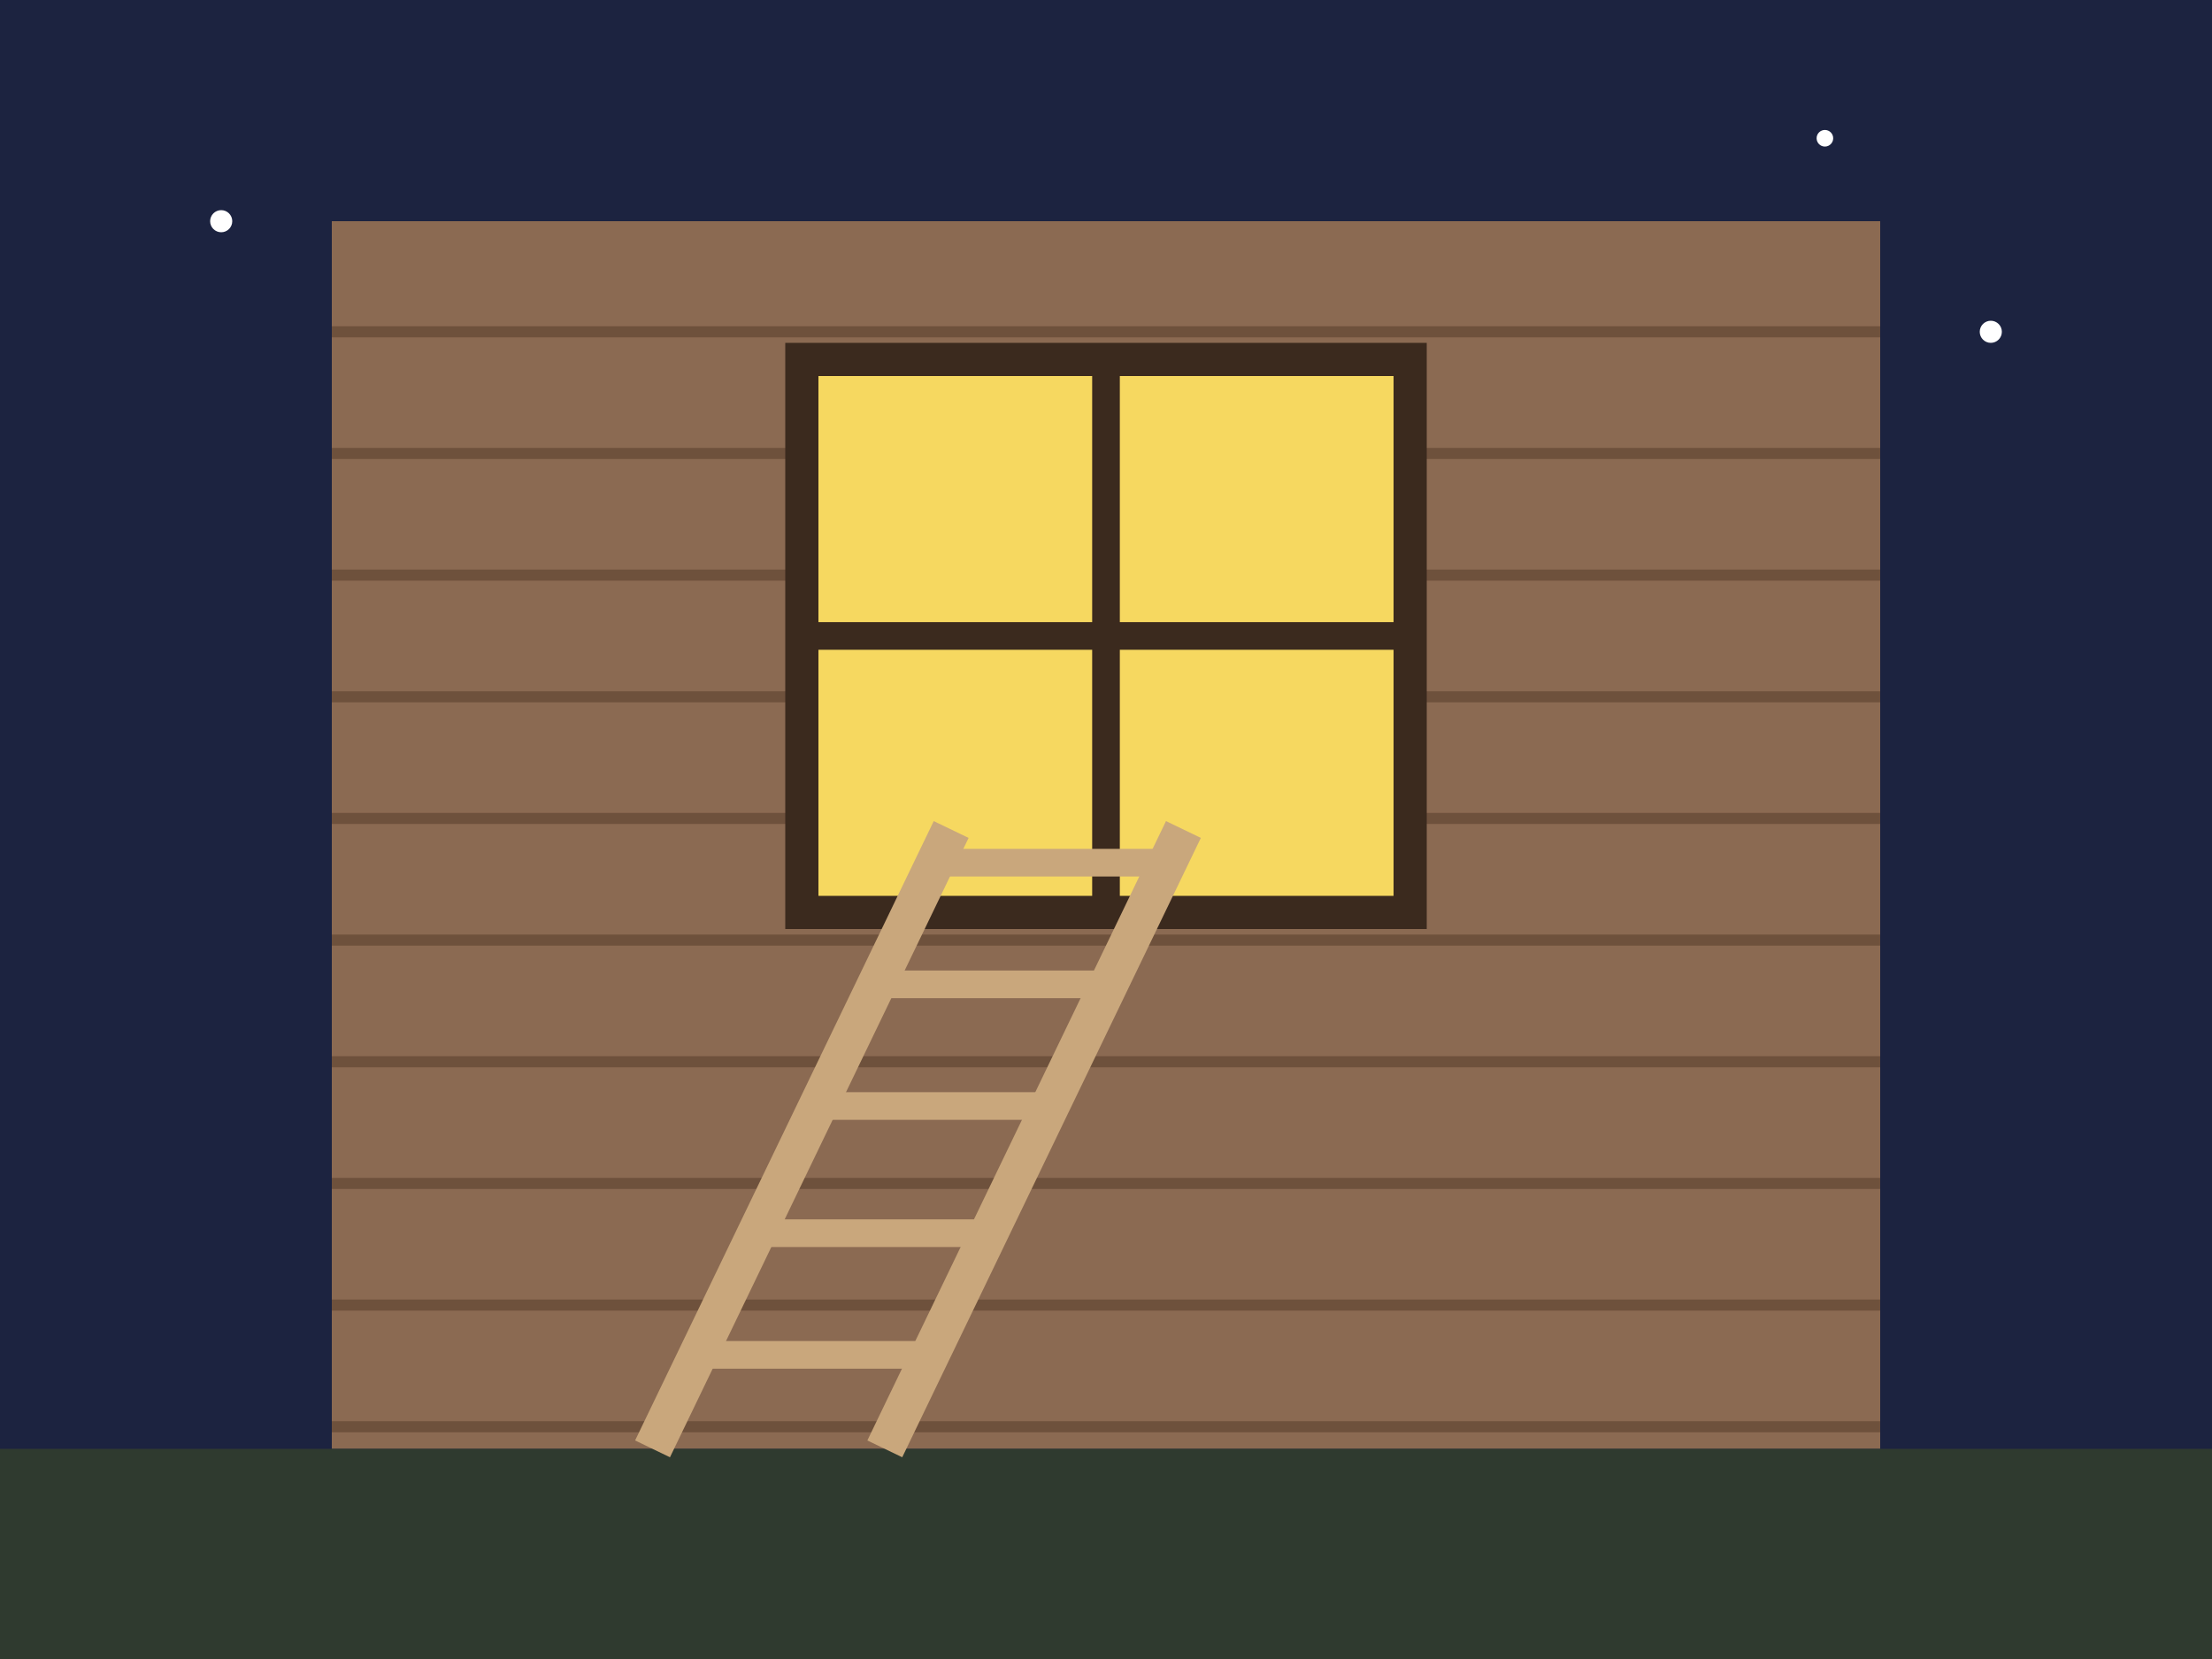
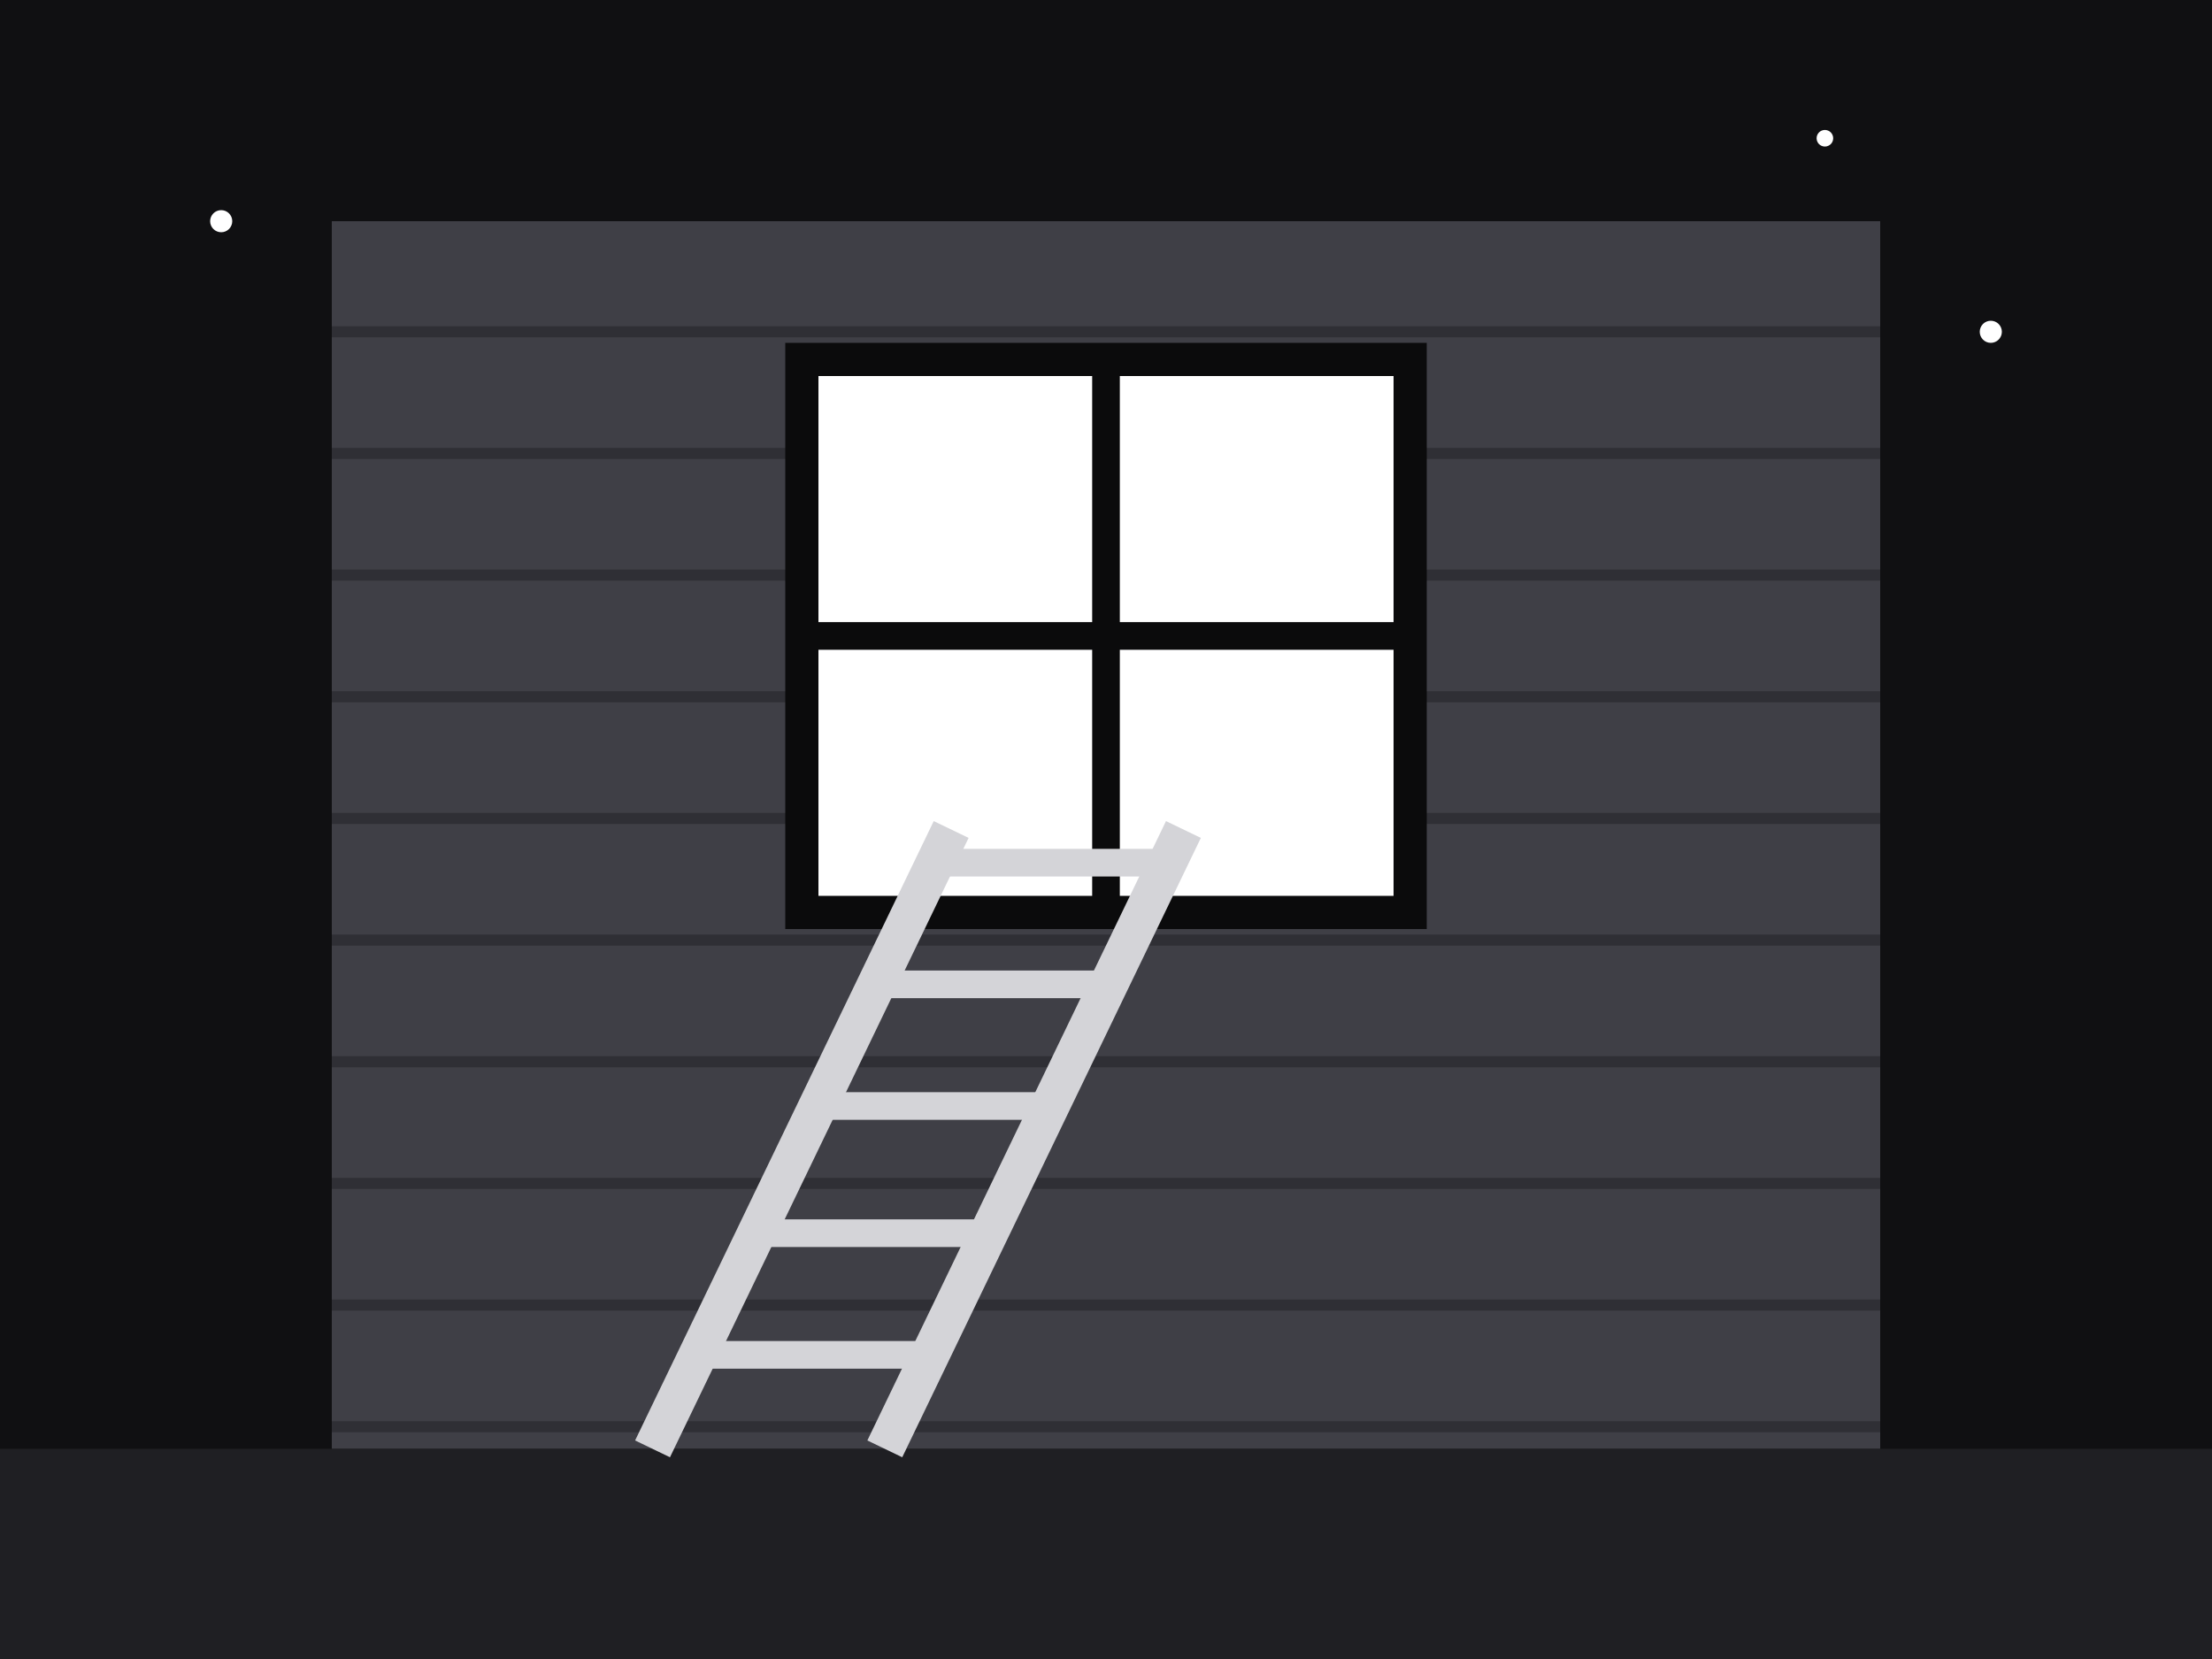
<svg xmlns="http://www.w3.org/2000/svg" viewBox="0 0 400 300" role="img" aria-label="A ladder leaning against a wall beneath a lit window at night">
-   <rect width="400" height="300" fill="#1c2340" />
+   <rect width="400" height="300" fill="#101012" />
  <circle cx="40" cy="40" r="2" fill="#fff" />
  <circle cx="360" cy="60" r="2" fill="#fff" />
  <circle cx="330" cy="25" r="1.5" fill="#fff" />
-   <rect x="60" y="40" width="280" height="222" fill="#8b6a52" />
-   <line x1="60" y1="60" x2="340" y2="60" stroke="#6e513c" stroke-width="2" />
-   <line x1="60" y1="82" x2="340" y2="82" stroke="#6e513c" stroke-width="2" />
-   <line x1="60" y1="104" x2="340" y2="104" stroke="#6e513c" stroke-width="2" />
-   <line x1="60" y1="126" x2="340" y2="126" stroke="#6e513c" stroke-width="2" />
-   <line x1="60" y1="148" x2="340" y2="148" stroke="#6e513c" stroke-width="2" />
-   <line x1="60" y1="170" x2="340" y2="170" stroke="#6e513c" stroke-width="2" />
-   <line x1="60" y1="192" x2="340" y2="192" stroke="#6e513c" stroke-width="2" />
-   <line x1="60" y1="214" x2="340" y2="214" stroke="#6e513c" stroke-width="2" />
-   <line x1="60" y1="236" x2="340" y2="236" stroke="#6e513c" stroke-width="2" />
-   <line x1="60" y1="258" x2="340" y2="258" stroke="#6e513c" stroke-width="2" />
-   <rect x="145" y="65" width="110" height="100" fill="#f6d860" stroke="#3b2a1e" stroke-width="6" />
-   <line x1="200" y1="65" x2="200" y2="165" stroke="#3b2a1e" stroke-width="5" />
-   <line x1="145" y1="115" x2="255" y2="115" stroke="#3b2a1e" stroke-width="5" />
-   <rect y="262" width="400" height="38" fill="#2f3a2f" />
-   <line x1="118" y1="262" x2="172" y2="150" stroke="#c9a77c" stroke-width="7" />
-   <line x1="160" y1="262" x2="214" y2="150" stroke="#c9a77c" stroke-width="7" />
-   <line x1="126" y1="245" x2="168" y2="245" stroke="#c9a77c" stroke-width="5" />
-   <line x1="137" y1="223" x2="179" y2="223" stroke="#c9a77c" stroke-width="5" />
-   <line x1="148" y1="200" x2="190" y2="200" stroke="#c9a77c" stroke-width="5" />
-   <line x1="158" y1="178" x2="200" y2="178" stroke="#c9a77c" stroke-width="5" />
-   <line x1="169" y1="156" x2="211" y2="156" stroke="#c9a77c" stroke-width="5" />
+   <rect x="60" y="40" width="280" height="222" fill="#3f3f46" />
+   <line x1="60" y1="60" x2="340" y2="60" stroke="#2f2f35" stroke-width="2" />
+   <line x1="60" y1="82" x2="340" y2="82" stroke="#2f2f35" stroke-width="2" />
+   <line x1="60" y1="104" x2="340" y2="104" stroke="#2f2f35" stroke-width="2" />
+   <line x1="60" y1="126" x2="340" y2="126" stroke="#2f2f35" stroke-width="2" />
+   <line x1="60" y1="148" x2="340" y2="148" stroke="#2f2f35" stroke-width="2" />
+   <line x1="60" y1="170" x2="340" y2="170" stroke="#2f2f35" stroke-width="2" />
+   <line x1="60" y1="192" x2="340" y2="192" stroke="#2f2f35" stroke-width="2" />
+   <line x1="60" y1="214" x2="340" y2="214" stroke="#2f2f35" stroke-width="2" />
+   <line x1="60" y1="236" x2="340" y2="236" stroke="#2f2f35" stroke-width="2" />
+   <line x1="60" y1="258" x2="340" y2="258" stroke="#2f2f35" stroke-width="2" />
+   <rect x="145" y="65" width="110" height="100" fill="#ffffff" stroke="#0b0b0c" stroke-width="6" />
+   <line x1="200" y1="65" x2="200" y2="165" stroke="#0b0b0c" stroke-width="5" />
+   <line x1="145" y1="115" x2="255" y2="115" stroke="#0b0b0c" stroke-width="5" />
+   <rect y="262" width="400" height="38" fill="#1f1f23" />
+   <line x1="118" y1="262" x2="172" y2="150" stroke="#d4d4d8" stroke-width="7" />
+   <line x1="160" y1="262" x2="214" y2="150" stroke="#d4d4d8" stroke-width="7" />
+   <line x1="126" y1="245" x2="168" y2="245" stroke="#d4d4d8" stroke-width="5" />
+   <line x1="137" y1="223" x2="179" y2="223" stroke="#d4d4d8" stroke-width="5" />
+   <line x1="148" y1="200" x2="190" y2="200" stroke="#d4d4d8" stroke-width="5" />
+   <line x1="158" y1="178" x2="200" y2="178" stroke="#d4d4d8" stroke-width="5" />
+   <line x1="169" y1="156" x2="211" y2="156" stroke="#d4d4d8" stroke-width="5" />
</svg>
